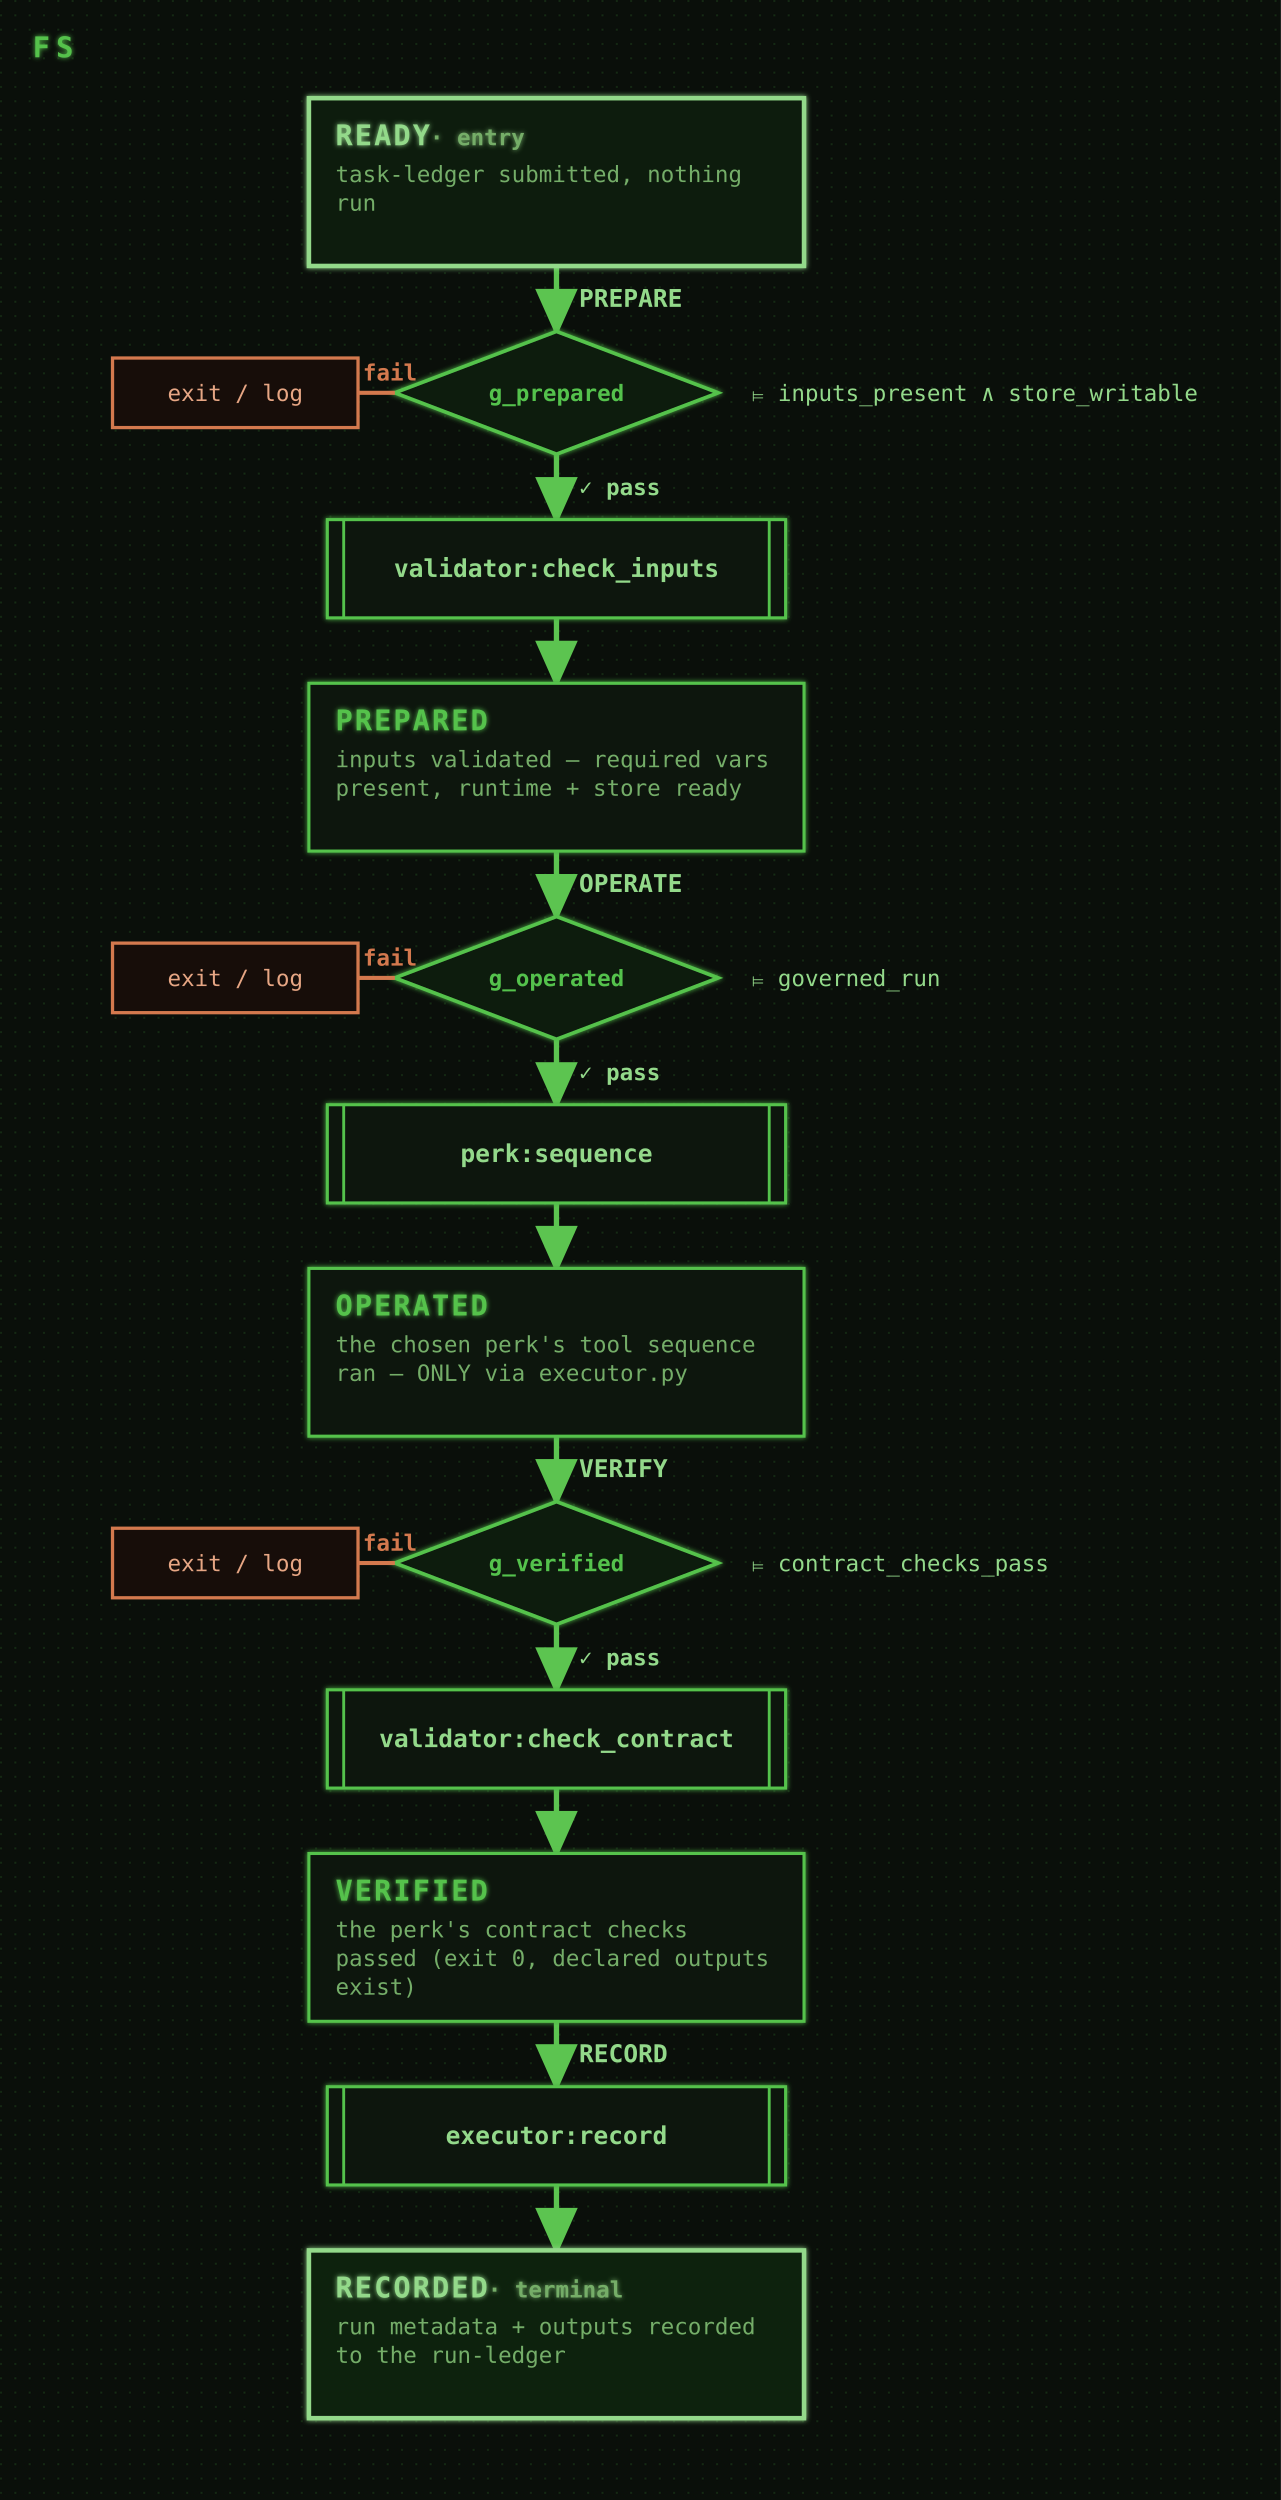
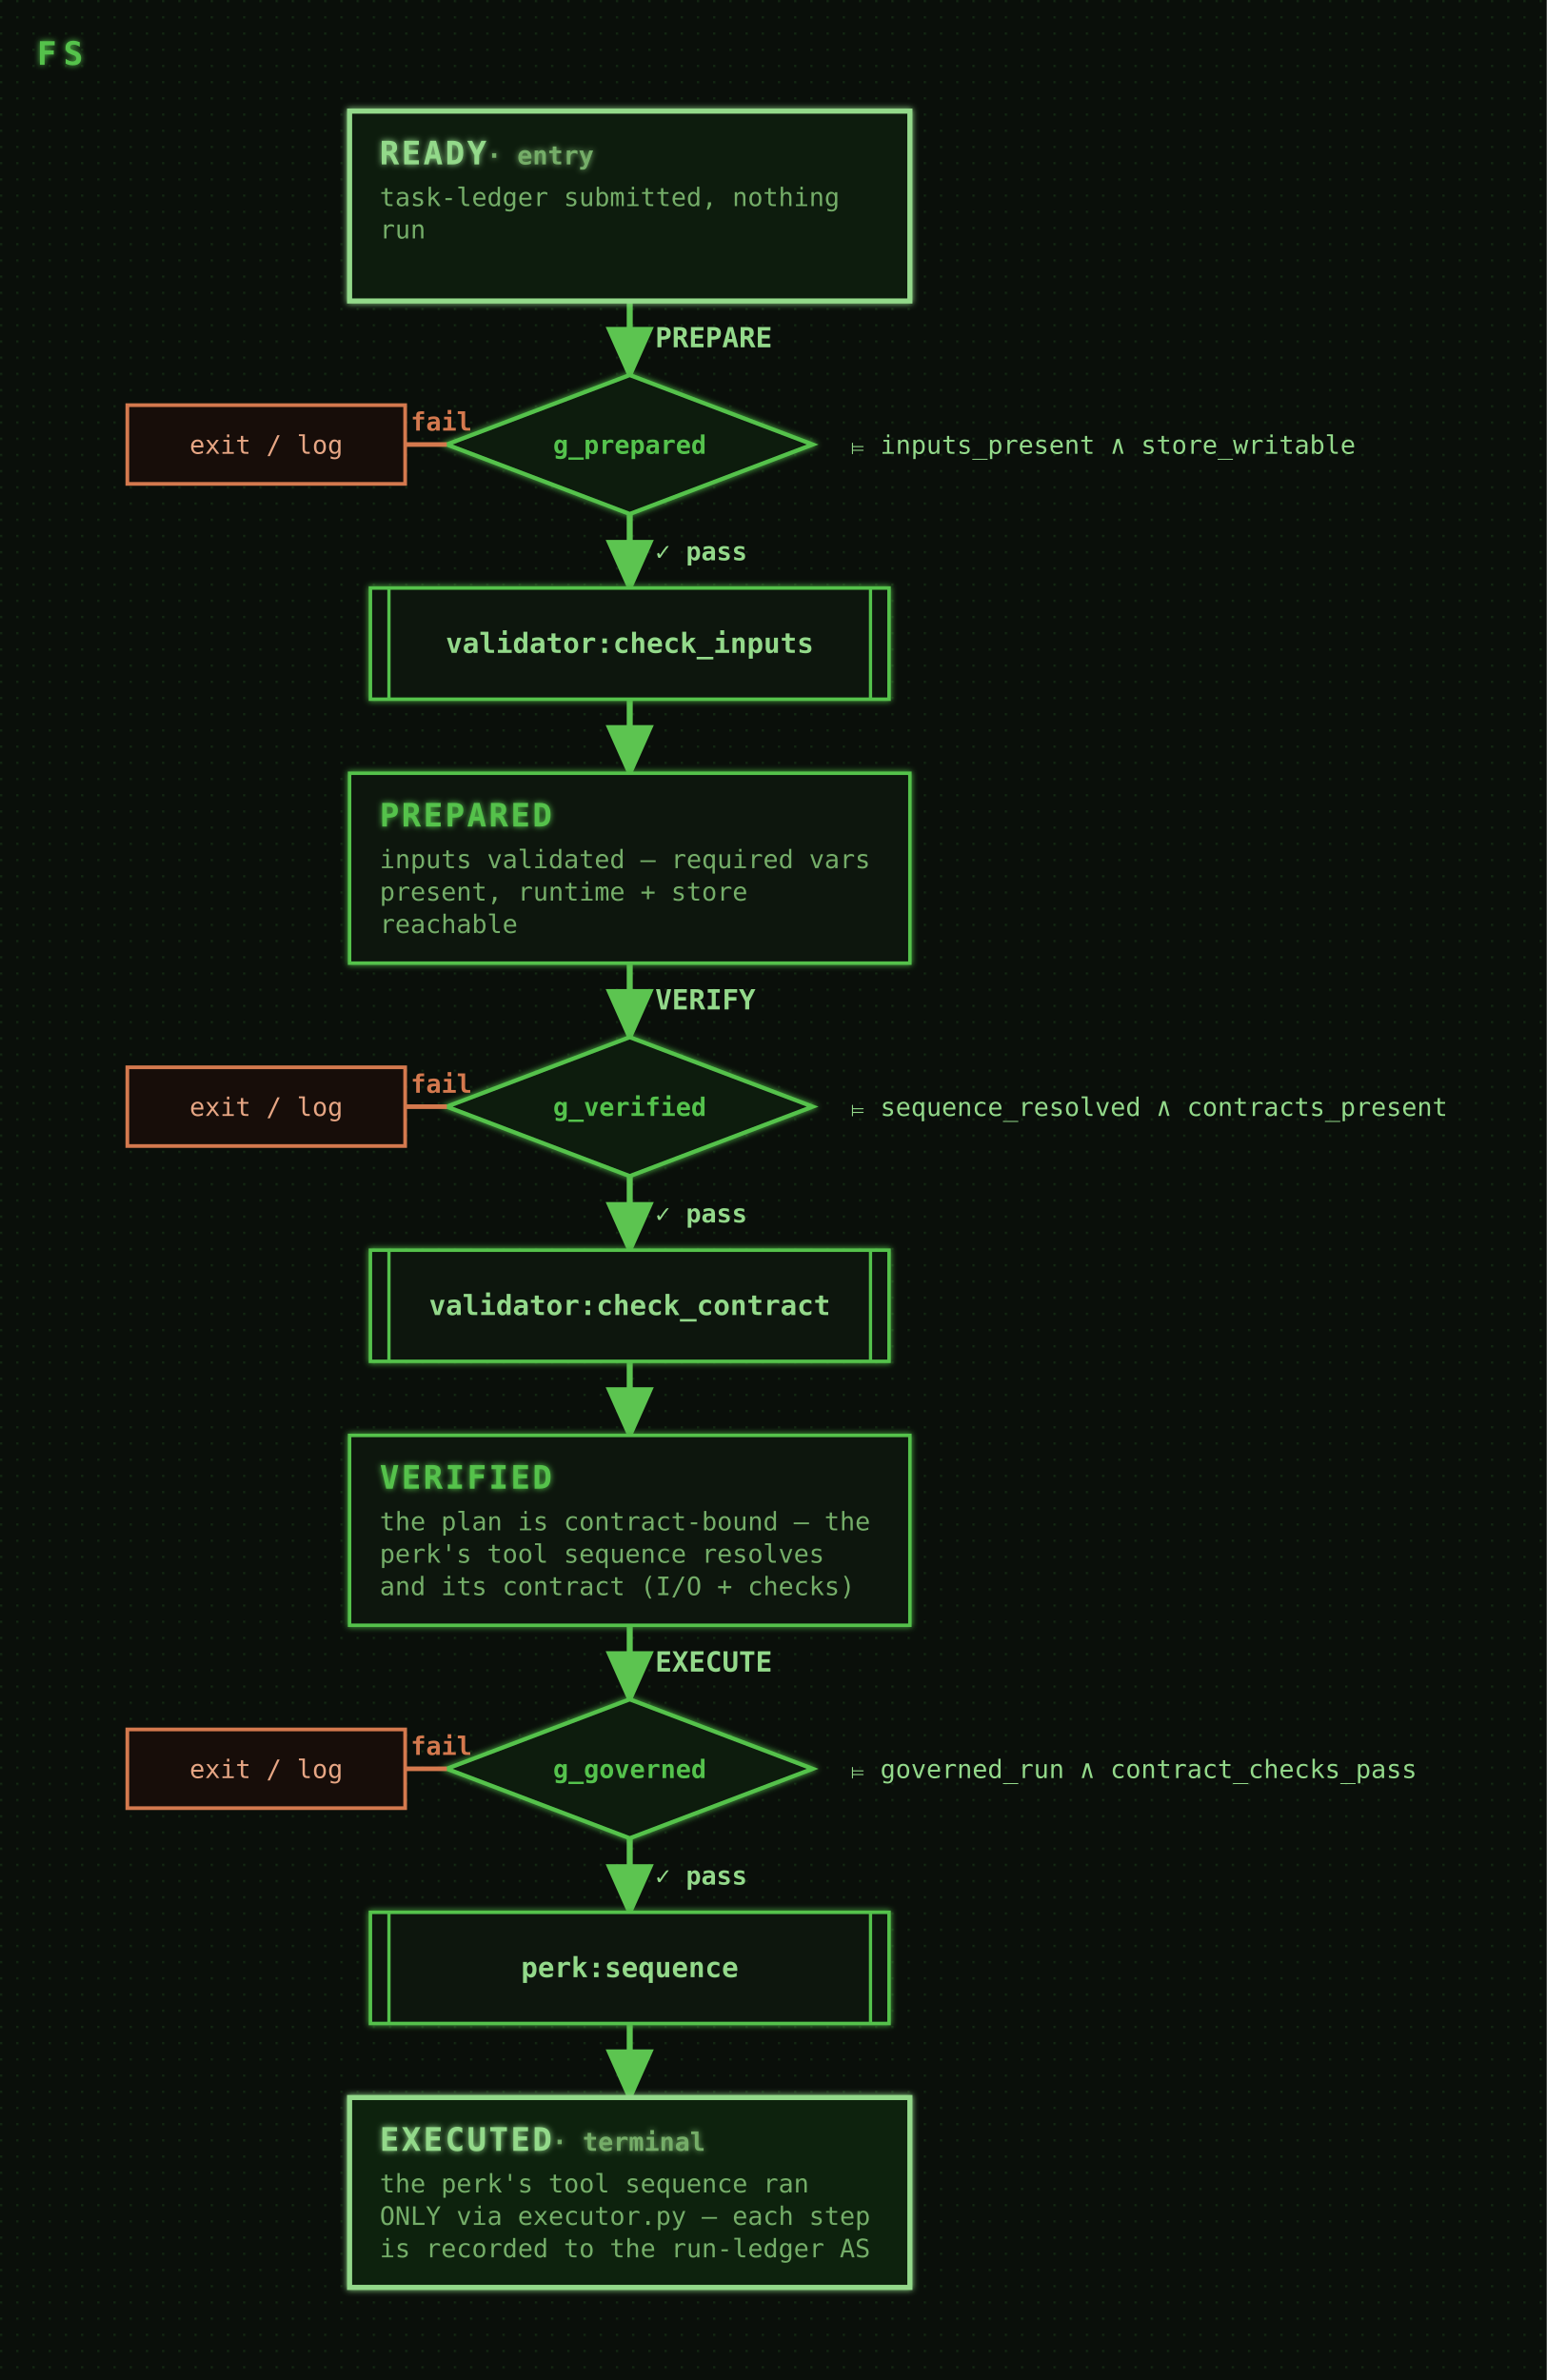
- <svg xmlns="http://www.w3.org/2000/svg" width="626" height="1222" viewBox="0 0 626 1222" font-family="ui-monospace,Menlo,Consolas,monospace">
+ <svg xmlns="http://www.w3.org/2000/svg" width="668" height="1028" viewBox="0 0 668 1028" font-family="ui-monospace,Menlo,Consolas,monospace">
  <defs>
    <filter id="glow" x="-60%" y="-60%" width="220%" height="220%">
      <feGaussianBlur stdDeviation="1.3" result="b" />
      <feMerge>
        <feMergeNode in="b" />
        <feMergeNode in="SourceGraphic" />
      </feMerge>
    </filter>
    <pattern id="px" width="7" height="7" patternUnits="userSpaceOnUse">
      <rect width="7" height="7" fill="#0a0f0a" />
      <rect width="1" height="1" fill="#54c24c" fill-opacity="0.13" />
    </pattern>
    <marker id="arr" markerWidth="10" markerHeight="10" refX="8" refY="4" orient="auto">
      <path d="M0,0 L9,4 L0,8 z" fill="#5cc450" />
    </marker>
  </defs>
-   <rect width="626" height="1222" fill="#0a0f0a" />
-   <rect width="626" height="1222" fill="url(#px)" />
+   <rect width="668" height="1028" fill="#0a0f0a" />
+   <rect width="668" height="1028" fill="url(#px)" />
  <text x="16" y="28" font-size="14" font-weight="700" letter-spacing="3" fill="#54c24c" filter="url(#glow)">FS</text>
  <line x1="272.0" y1="130" x2="272.0" y2="162" stroke="#54c24c" stroke-width="7" opacity="0.16" filter="url(#glow)" />
  <line x1="272.0" y1="130" x2="272.0" y2="162" stroke="#5cc450" stroke-width="2.6" marker-end="url(#arr)" />
  <text x="283" y="150" font-size="12" font-weight="700" fill="#93d98a">PREPARE</text>
  <line x1="272.0" y1="222" x2="272.0" y2="254" stroke="#54c24c" stroke-width="7" opacity="0.16" filter="url(#glow)" />
  <line x1="272.0" y1="222" x2="272.0" y2="254" stroke="#5cc450" stroke-width="2.6" marker-end="url(#arr)" />
  <text x="283" y="242" font-size="11" font-weight="700" fill="#93d98a">✓ pass</text>
  <line x1="272.0" y1="302" x2="272.0" y2="334" stroke="#54c24c" stroke-width="7" opacity="0.16" filter="url(#glow)" />
  <line x1="272.0" y1="302" x2="272.0" y2="334" stroke="#5cc450" stroke-width="2.6" marker-end="url(#arr)" />
  <line x1="272.0" y1="416" x2="272.0" y2="448" stroke="#54c24c" stroke-width="7" opacity="0.16" filter="url(#glow)" />
  <line x1="272.0" y1="416" x2="272.0" y2="448" stroke="#5cc450" stroke-width="2.6" marker-end="url(#arr)" />
-   <text x="283" y="436" font-size="12" font-weight="700" fill="#93d98a">OPERATE</text>
+   <text x="283" y="436" font-size="12" font-weight="700" fill="#93d98a">VERIFY</text>
  <line x1="272.0" y1="508" x2="272.0" y2="540" stroke="#54c24c" stroke-width="7" opacity="0.16" filter="url(#glow)" />
  <line x1="272.0" y1="508" x2="272.0" y2="540" stroke="#5cc450" stroke-width="2.6" marker-end="url(#arr)" />
  <text x="283" y="528" font-size="11" font-weight="700" fill="#93d98a">✓ pass</text>
  <line x1="272.0" y1="588" x2="272.0" y2="620" stroke="#54c24c" stroke-width="7" opacity="0.16" filter="url(#glow)" />
  <line x1="272.0" y1="588" x2="272.0" y2="620" stroke="#5cc450" stroke-width="2.6" marker-end="url(#arr)" />
  <line x1="272.0" y1="702" x2="272.0" y2="734" stroke="#54c24c" stroke-width="7" opacity="0.16" filter="url(#glow)" />
  <line x1="272.0" y1="702" x2="272.0" y2="734" stroke="#5cc450" stroke-width="2.6" marker-end="url(#arr)" />
-   <text x="283" y="722" font-size="12" font-weight="700" fill="#93d98a">VERIFY</text>
+   <text x="283" y="722" font-size="12" font-weight="700" fill="#93d98a">EXECUTE</text>
  <line x1="272.0" y1="794" x2="272.0" y2="826" stroke="#54c24c" stroke-width="7" opacity="0.16" filter="url(#glow)" />
  <line x1="272.0" y1="794" x2="272.0" y2="826" stroke="#5cc450" stroke-width="2.6" marker-end="url(#arr)" />
  <text x="283" y="814" font-size="11" font-weight="700" fill="#93d98a">✓ pass</text>
  <line x1="272.0" y1="874" x2="272.0" y2="906" stroke="#54c24c" stroke-width="7" opacity="0.16" filter="url(#glow)" />
  <line x1="272.0" y1="874" x2="272.0" y2="906" stroke="#5cc450" stroke-width="2.6" marker-end="url(#arr)" />
-   <line x1="272.0" y1="988" x2="272.0" y2="1020" stroke="#54c24c" stroke-width="7" opacity="0.16" filter="url(#glow)" />
-   <line x1="272.0" y1="988" x2="272.0" y2="1020" stroke="#5cc450" stroke-width="2.6" marker-end="url(#arr)" />
-   <text x="283" y="1008" font-size="12" font-weight="700" fill="#93d98a">RECORD</text>
-   <line x1="272.0" y1="1068" x2="272.0" y2="1100" stroke="#54c24c" stroke-width="7" opacity="0.16" filter="url(#glow)" />
-   <line x1="272.0" y1="1068" x2="272.0" y2="1100" stroke="#5cc450" stroke-width="2.6" marker-end="url(#arr)" />
  <rect x="151.0" y="48" width="242" height="82" fill="#0e1d0d" stroke="#93d98a" stroke-width="2.2" filter="url(#glow)" />
  <text x="164.0" y="71" font-size="14" font-weight="700" letter-spacing="1" fill="#93d98a" filter="url(#glow)">READY<tspan font-size="11" letter-spacing="0" fill="#74ad68">  · entry</tspan>
  </text>
  <text x="164.0" y="89" font-size="11" fill="#74ad68">task-ledger submitted, nothing</text>
  <text x="164.0" y="103" font-size="11" fill="#74ad68">run</text>
  <polygon points="272.0,162 351.0,192.0 272.0,222 193.0,192.0" fill="#0c1a0c" stroke="#54c24c" stroke-width="1.8" filter="url(#glow)" />
  <text x="272" y="196" font-size="11" font-weight="600" text-anchor="middle" fill="#54c24c">g_prepared</text>
  <text x="367" y="196" font-size="11" fill="#93d98a">⊨ inputs_present ∧ store_writable</text>
  <line x1="193.0" y1="192.0" x2="175" y2="192.0" stroke="#d4794e" stroke-width="2" />
  <text x="184" y="186" font-size="11" font-weight="700" text-anchor="middle" fill="#d4794e">✗ fail</text>
  <rect x="55.0" y="175" width="120" height="34" fill="#170d09" stroke="#d4794e" stroke-width="1.6" />
  <text x="115.0" y="196" font-size="11" text-anchor="middle" fill="#e7a684">exit / log</text>
  <rect x="160.0" y="254" width="224" height="48" fill="#0a1609" stroke="#54c24c" stroke-width="1.5" filter="url(#glow)" />
  <line x1="168.0" y1="254" x2="168.0" y2="302" stroke="#54c24c" stroke-width="1.4" />
  <line x1="376.0" y1="254" x2="376.0" y2="302" stroke="#54c24c" stroke-width="1.4" />
  <text x="272" y="282" font-size="12" font-weight="600" text-anchor="middle" fill="#93d98a">validator:check_inputs</text>
  <rect x="151.0" y="334" width="242" height="82" fill="#0b140a" stroke="#54c24c" stroke-width="1.5" filter="url(#glow)" />
  <text x="164.0" y="357" font-size="14" font-weight="700" letter-spacing="1" fill="#54c24c" filter="url(#glow)">PREPARED<tspan font-size="11" letter-spacing="0" fill="#74ad68" />
  </text>
  <text x="164.0" y="375" font-size="11" fill="#74ad68">inputs validated — required vars</text>
-   <text x="164.0" y="389" font-size="11" fill="#74ad68">present, runtime + store ready</text>
+   <text x="164.0" y="389" font-size="11" fill="#74ad68">present, runtime + store</text>
+   <text x="164.0" y="403" font-size="11" fill="#74ad68">reachable</text>
  <polygon points="272.0,448 351.0,478.0 272.0,508 193.0,478.0" fill="#0c1a0c" stroke="#54c24c" stroke-width="1.8" filter="url(#glow)" />
-   <text x="272" y="482" font-size="11" font-weight="600" text-anchor="middle" fill="#54c24c">g_operated</text>
-   <text x="367" y="482" font-size="11" fill="#93d98a">⊨ governed_run</text>
+   <text x="272" y="482" font-size="11" font-weight="600" text-anchor="middle" fill="#54c24c">g_verified</text>
+   <text x="367" y="482" font-size="11" fill="#93d98a">⊨ sequence_resolved ∧ contracts_present</text>
  <line x1="193.0" y1="478.0" x2="175" y2="478.0" stroke="#d4794e" stroke-width="2" />
  <text x="184" y="472" font-size="11" font-weight="700" text-anchor="middle" fill="#d4794e">✗ fail</text>
  <rect x="55.0" y="461" width="120" height="34" fill="#170d09" stroke="#d4794e" stroke-width="1.6" />
  <text x="115.0" y="482" font-size="11" text-anchor="middle" fill="#e7a684">exit / log</text>
  <rect x="160.0" y="540" width="224" height="48" fill="#0a1609" stroke="#54c24c" stroke-width="1.5" filter="url(#glow)" />
  <line x1="168.0" y1="540" x2="168.0" y2="588" stroke="#54c24c" stroke-width="1.4" />
  <line x1="376.0" y1="540" x2="376.0" y2="588" stroke="#54c24c" stroke-width="1.4" />
-   <text x="272" y="568" font-size="12" font-weight="600" text-anchor="middle" fill="#93d98a">perk:sequence</text>
+   <text x="272" y="568" font-size="12" font-weight="600" text-anchor="middle" fill="#93d98a">validator:check_contract</text>
  <rect x="151.0" y="620" width="242" height="82" fill="#0b140a" stroke="#54c24c" stroke-width="1.5" filter="url(#glow)" />
-   <text x="164.0" y="643" font-size="14" font-weight="700" letter-spacing="1" fill="#54c24c" filter="url(#glow)">OPERATED<tspan font-size="11" letter-spacing="0" fill="#74ad68" />
+   <text x="164.0" y="643" font-size="14" font-weight="700" letter-spacing="1" fill="#54c24c" filter="url(#glow)">VERIFIED<tspan font-size="11" letter-spacing="0" fill="#74ad68" />
  </text>
-   <text x="164.0" y="661" font-size="11" fill="#74ad68">the chosen perk's tool sequence</text>
-   <text x="164.0" y="675" font-size="11" fill="#74ad68">ran — ONLY via executor.py</text>
+   <text x="164.0" y="661" font-size="11" fill="#74ad68">the plan is contract-bound — the</text>
+   <text x="164.0" y="675" font-size="11" fill="#74ad68">perk's tool sequence resolves</text>
+   <text x="164.0" y="689" font-size="11" fill="#74ad68">and its contract (I/O + checks)</text>
  <polygon points="272.0,734 351.0,764.0 272.0,794 193.0,764.0" fill="#0c1a0c" stroke="#54c24c" stroke-width="1.8" filter="url(#glow)" />
-   <text x="272" y="768" font-size="11" font-weight="600" text-anchor="middle" fill="#54c24c">g_verified</text>
-   <text x="367" y="768" font-size="11" fill="#93d98a">⊨ contract_checks_pass</text>
+   <text x="272" y="768" font-size="11" font-weight="600" text-anchor="middle" fill="#54c24c">g_governed</text>
+   <text x="367" y="768" font-size="11" fill="#93d98a">⊨ governed_run ∧ contract_checks_pass</text>
  <line x1="193.0" y1="764.0" x2="175" y2="764.0" stroke="#d4794e" stroke-width="2" />
  <text x="184" y="758" font-size="11" font-weight="700" text-anchor="middle" fill="#d4794e">✗ fail</text>
  <rect x="55.0" y="747" width="120" height="34" fill="#170d09" stroke="#d4794e" stroke-width="1.6" />
  <text x="115.0" y="768" font-size="11" text-anchor="middle" fill="#e7a684">exit / log</text>
  <rect x="160.0" y="826" width="224" height="48" fill="#0a1609" stroke="#54c24c" stroke-width="1.5" filter="url(#glow)" />
  <line x1="168.0" y1="826" x2="168.0" y2="874" stroke="#54c24c" stroke-width="1.4" />
  <line x1="376.0" y1="826" x2="376.0" y2="874" stroke="#54c24c" stroke-width="1.4" />
-   <text x="272" y="854" font-size="12" font-weight="600" text-anchor="middle" fill="#93d98a">validator:check_contract</text>
-   <rect x="151.0" y="906" width="242" height="82" fill="#0b140a" stroke="#54c24c" stroke-width="1.5" filter="url(#glow)" />
-   <text x="164.0" y="929" font-size="14" font-weight="700" letter-spacing="1" fill="#54c24c" filter="url(#glow)">VERIFIED<tspan font-size="11" letter-spacing="0" fill="#74ad68" />
+   <text x="272" y="854" font-size="12" font-weight="600" text-anchor="middle" fill="#93d98a">perk:sequence</text>
+   <rect x="151.0" y="906" width="242" height="82" fill="#0f2410" stroke="#93d98a" stroke-width="2.2" filter="url(#glow)" />
+   <text x="164.0" y="929" font-size="14" font-weight="700" letter-spacing="1" fill="#93d98a" filter="url(#glow)">EXECUTED<tspan font-size="11" letter-spacing="0" fill="#74ad68">  · terminal</tspan>
  </text>
-   <text x="164.0" y="947" font-size="11" fill="#74ad68">the perk's contract checks</text>
-   <text x="164.0" y="961" font-size="11" fill="#74ad68">passed (exit 0, declared outputs</text>
-   <text x="164.0" y="975" font-size="11" fill="#74ad68">exist)</text>
-   <rect x="160.0" y="1020" width="224" height="48" fill="#0a1609" stroke="#54c24c" stroke-width="1.5" filter="url(#glow)" />
-   <line x1="168.0" y1="1020" x2="168.0" y2="1068" stroke="#54c24c" stroke-width="1.4" />
-   <line x1="376.0" y1="1020" x2="376.0" y2="1068" stroke="#54c24c" stroke-width="1.4" />
-   <text x="272" y="1048" font-size="12" font-weight="600" text-anchor="middle" fill="#93d98a">executor:record</text>
-   <rect x="151.0" y="1100" width="242" height="82" fill="#0f2410" stroke="#93d98a" stroke-width="2.2" filter="url(#glow)" />
-   <text x="164.0" y="1123" font-size="14" font-weight="700" letter-spacing="1" fill="#93d98a" filter="url(#glow)">RECORDED<tspan font-size="11" letter-spacing="0" fill="#74ad68">  · terminal</tspan>
-   </text>
-   <text x="164.0" y="1141" font-size="11" fill="#74ad68">run metadata + outputs recorded</text>
-   <text x="164.0" y="1155" font-size="11" fill="#74ad68">to the run-ledger</text>
+   <text x="164.0" y="947" font-size="11" fill="#74ad68">the perk's tool sequence ran</text>
+   <text x="164.0" y="961" font-size="11" fill="#74ad68">ONLY via executor.py — each step</text>
+   <text x="164.0" y="975" font-size="11" fill="#74ad68">is recorded to the run-ledger AS</text>
</svg>
